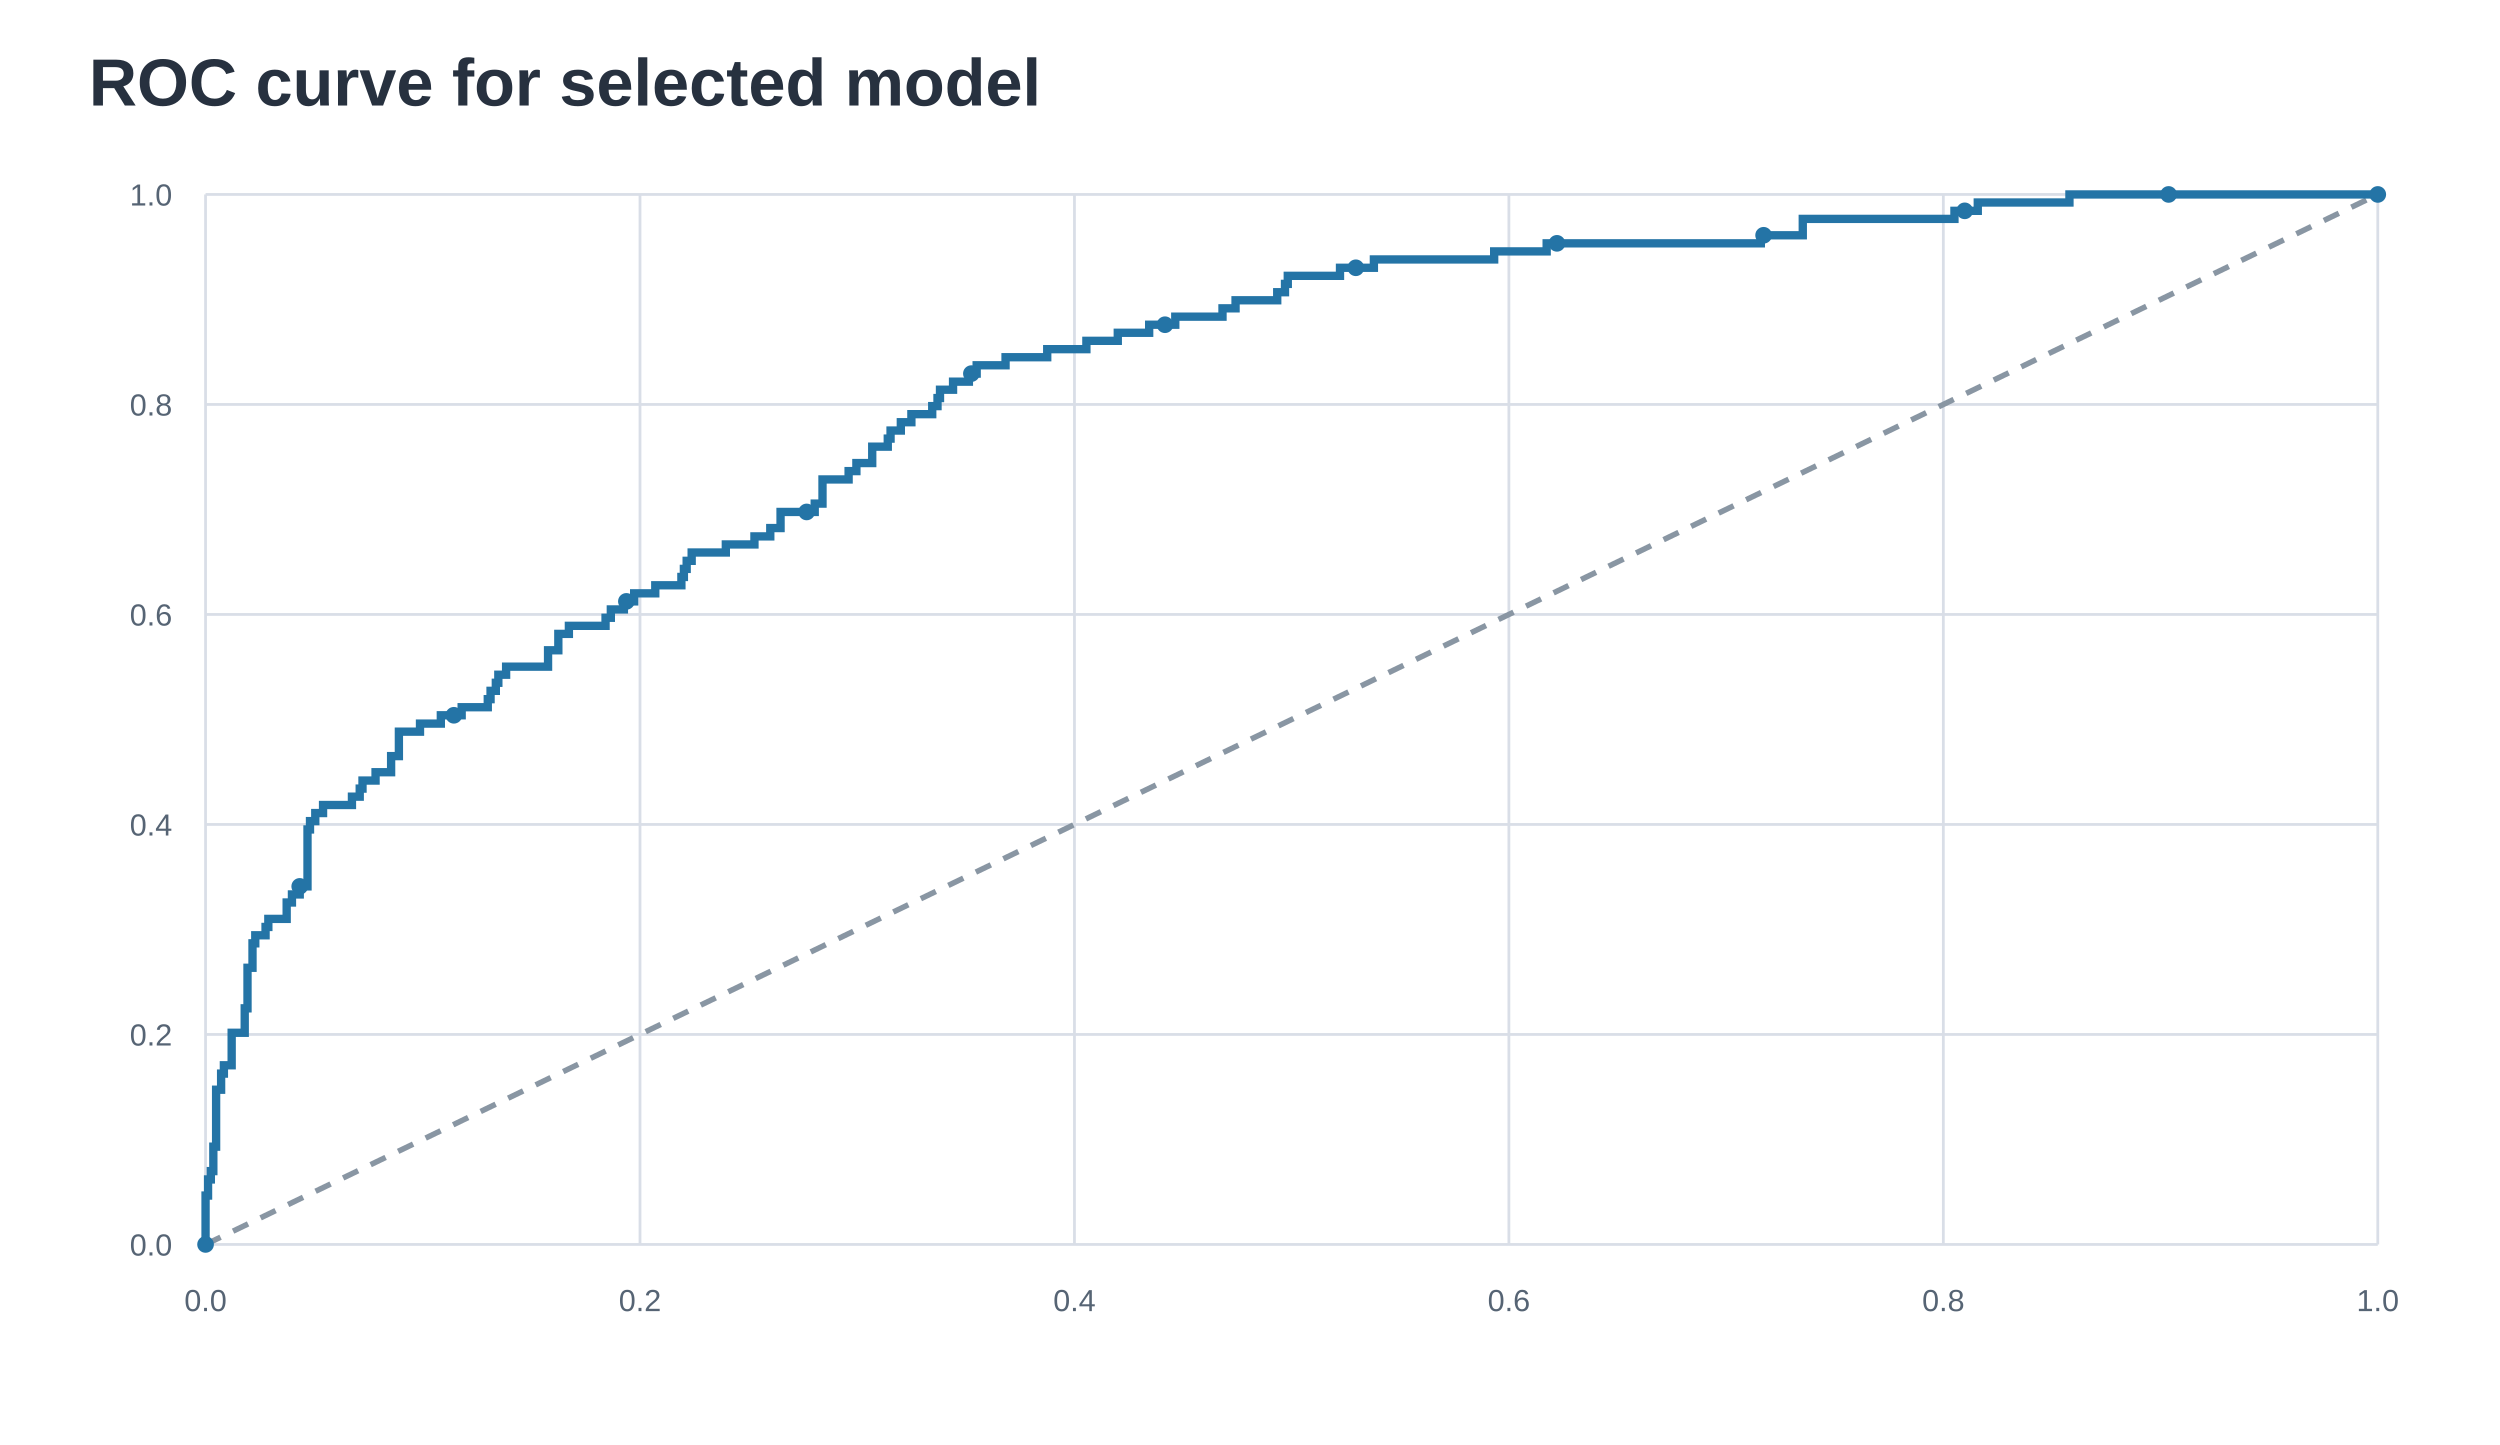
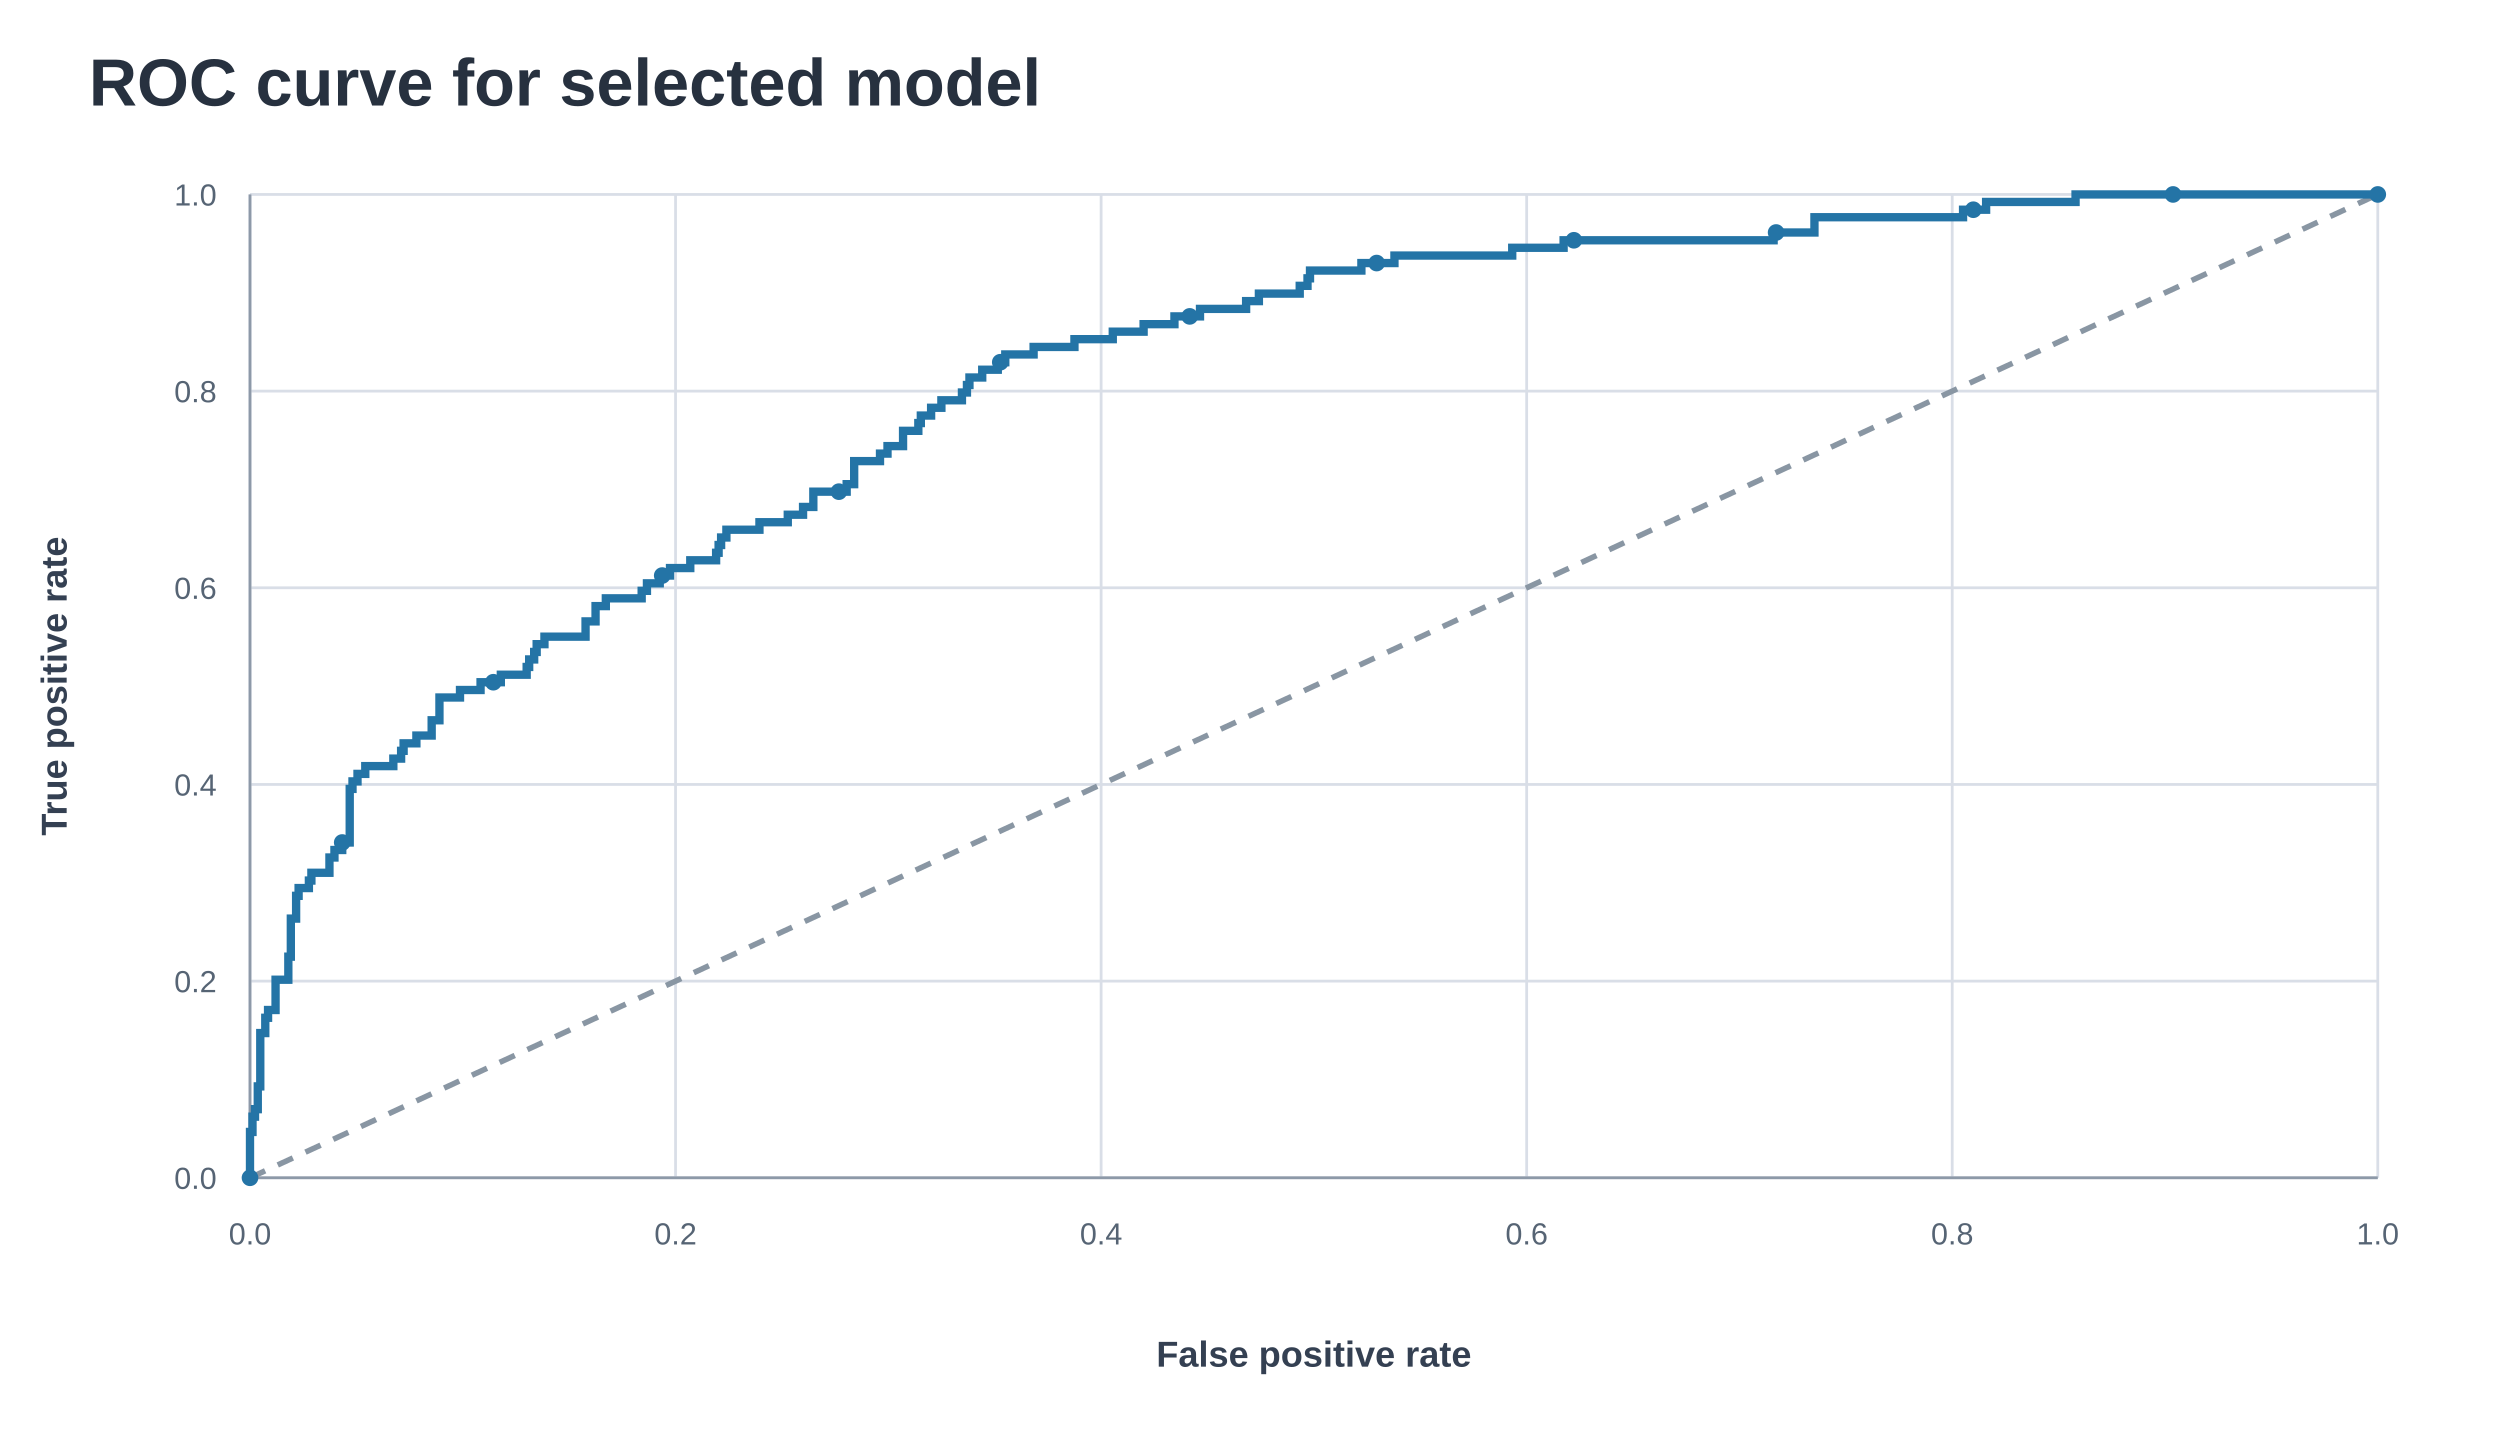
<svg xmlns="http://www.w3.org/2000/svg" width="900" height="520" viewBox="0 0 900 520">
-   <style>text{font-family:Arial,Helvetica,sans-serif;fill:#27313f}.title{font-size:24px;font-weight:700}.label{font-size:13px}.small{font-size:11px;fill:#566474}.axis{stroke:#8d99a8;stroke-width:1}.grid{stroke:#d9dee7;stroke-width:1}</style>
+   <style>text{font-family:Arial,Helvetica,sans-serif;fill:#27313f}.title{font-size:24px;font-weight:700}.label{font-size:13px}.axis-title{font-size:13px;font-weight:700;fill:#344052}.small{font-size:11px;fill:#566474}.axis{stroke:#8d99a8;stroke-width:1}.grid{stroke:#d9dee7;stroke-width:1}</style>
  <text x="32.0" y="38.0" class="title" text-anchor="start">ROC curve for selected model</text>
-   <line x1="74.0" y1="70" x2="74.0" y2="448" class="grid" />
-   <line x1="74" y1="448.0" x2="856" y2="448.0" class="grid" />
-   <text x="74.0" y="472.0" class="small" text-anchor="middle">0.0</text>
-   <text x="62.0" y="452.0" class="small" text-anchor="end">0.0</text>
-   <line x1="230.4" y1="70" x2="230.4" y2="448" class="grid" />
-   <line x1="74" y1="372.4" x2="856" y2="372.4" class="grid" />
-   <text x="230.4" y="472.0" class="small" text-anchor="middle">0.2</text>
-   <text x="62.0" y="376.4" class="small" text-anchor="end">0.2</text>
-   <line x1="386.8" y1="70" x2="386.8" y2="448" class="grid" />
-   <line x1="74" y1="296.8" x2="856" y2="296.8" class="grid" />
-   <text x="386.8" y="472.0" class="small" text-anchor="middle">0.4</text>
-   <text x="62.0" y="300.8" class="small" text-anchor="end">0.4</text>
-   <line x1="543.2" y1="70" x2="543.2" y2="448" class="grid" />
-   <line x1="74" y1="221.2" x2="856" y2="221.2" class="grid" />
-   <text x="543.2" y="472.0" class="small" text-anchor="middle">0.6</text>
-   <text x="62.0" y="225.2" class="small" text-anchor="end">0.6</text>
-   <line x1="699.6" y1="70" x2="699.6" y2="448" class="grid" />
-   <line x1="74" y1="145.6" x2="856" y2="145.6" class="grid" />
-   <text x="699.6" y="472.0" class="small" text-anchor="middle">0.8</text>
-   <text x="62.0" y="149.6" class="small" text-anchor="end">0.8</text>
-   <line x1="856.0" y1="70" x2="856.0" y2="448" class="grid" />
-   <line x1="74" y1="70.0" x2="856" y2="70.0" class="grid" />
-   <text x="856.0" y="472.0" class="small" text-anchor="middle">1.0</text>
-   <text x="62.0" y="74.0" class="small" text-anchor="end">1.0</text>
-   <line x1="74" y1="448" x2="856" y2="70" stroke="#8996a3" stroke-width="2" stroke-dasharray="6 5" />
-   <polyline fill="none" stroke="#2474a6" stroke-width="3" points="74.0,448.0 74.0,445.1 74.0,442.1 74.0,439.2 74.0,436.3 74.0,433.3 74.0,430.4 74.9,430.4 74.9,427.5 74.9,424.6 75.9,424.6 75.9,421.6 76.8,421.6 76.8,418.7 76.8,415.8 76.8,412.8 77.8,412.8 77.8,409.9 77.8,407.0 77.8,404.0 77.8,401.1 77.8,398.2 77.8,395.3 77.8,392.3 78.7,392.3 79.6,392.3 79.6,389.4 79.6,386.5 80.6,386.5 80.6,383.5 81.5,383.5 82.5,383.5 83.4,383.5 83.4,380.6 83.4,377.7 83.4,374.7 83.4,371.8 84.4,371.8 85.3,371.8 86.2,371.8 87.2,371.8 88.1,371.8 88.1,368.9 88.1,366.0 88.1,363.0 89.1,363.0 89.1,360.1 89.1,357.2 89.1,354.2 89.1,351.3 89.1,348.4 90.0,348.4 90.9,348.4 90.9,345.4 90.9,342.5 90.9,339.6 91.9,339.6 91.9,336.7 92.8,336.7 93.8,336.7 94.7,336.7 95.6,336.7 95.6,333.7 96.6,333.7 96.6,330.8 97.5,330.8 98.5,330.8 99.4,330.8 100.3,330.8 101.3,330.8 102.2,330.8 103.2,330.8 103.2,327.9 103.2,324.9 104.1,324.9 105.1,324.9 105.1,322.0 106.0,322.0 106.9,322.0 107.9,322.0 107.9,319.1 108.8,319.1 109.8,319.1 110.7,319.1 110.7,316.1 110.7,313.2 110.7,310.3 110.7,307.3 110.7,304.4 110.7,301.5 110.7,298.6 111.6,298.6 111.6,295.6 112.6,295.6 113.5,295.6 113.5,292.7 114.5,292.7 115.4,292.7 116.3,292.7 116.3,289.8 117.3,289.8 118.2,289.8 119.2,289.8 120.1,289.8 121.1,289.8 122.0,289.8 122.9,289.8 123.9,289.8 124.8,289.8 125.8,289.8 126.7,289.8 126.7,286.8 127.6,286.8 128.6,286.8 129.5,286.8 129.5,283.9 130.5,283.9 130.5,281.0 131.4,281.0 132.3,281.0 133.3,281.0 134.2,281.0 135.2,281.0 135.2,278.0 136.1,278.0 137.0,278.0 138.0,278.0 138.9,278.0 139.9,278.0 140.8,278.0 140.8,275.1 140.8,272.2 141.8,272.2 142.7,272.2 143.6,272.2 143.6,269.3 143.6,266.3 143.6,263.4 144.6,263.4 145.5,263.4 146.5,263.4 147.4,263.4 148.3,263.4 149.3,263.4 150.2,263.4 151.2,263.4 151.2,260.5 152.1,260.5 153.0,260.5 154.0,260.5 154.9,260.5 155.9,260.5 156.8,260.5 157.8,260.5 158.7,260.5 158.7,257.5 159.6,257.5 160.6,257.5 161.5,257.5 162.5,257.5 163.4,257.5 164.3,257.5 165.3,257.5 166.2,257.5 166.2,254.6 167.2,254.6 168.1,254.6 169.0,254.6 170.0,254.6 170.9,254.6 171.9,254.6 172.8,254.6 173.7,254.6 174.7,254.6 175.6,254.6 175.6,251.7 176.6,251.7 176.6,248.7 177.5,248.7 178.5,248.7 178.5,245.8 179.4,245.8 179.4,242.9 180.3,242.9 181.3,242.9 182.2,242.9 182.2,240.0 183.2,240.0 184.1,240.0 185.0,240.0 186.0,240.0 186.9,240.0 187.9,240.0 188.8,240.0 189.7,240.0 190.7,240.0 191.6,240.0 192.6,240.0 193.5,240.0 194.5,240.0 195.4,240.0 196.3,240.0 197.3,240.0 197.3,237.0 197.3,234.1 198.2,234.1 199.2,234.1 200.1,234.1 201.0,234.1 201.0,231.2 201.0,228.2 202.0,228.2 202.9,228.2 203.9,228.2 204.8,228.2 204.8,225.3 205.7,225.3 206.7,225.3 207.6,225.3 208.6,225.3 209.5,225.3 210.5,225.3 211.4,225.3 212.3,225.3 213.3,225.3 214.2,225.3 215.2,225.3 216.1,225.3 217.0,225.3 218.0,225.3 218.0,222.4 218.9,222.4 219.9,222.4 219.9,219.4 220.8,219.4 221.7,219.4 222.7,219.4 223.6,219.4 224.6,219.4 224.6,216.5 225.5,216.5 226.4,216.5 227.4,216.5 228.3,216.5 228.3,213.6 229.3,213.6 230.2,213.6 231.2,213.6 232.1,213.6 233.0,213.6 234.0,213.6 234.9,213.6 235.9,213.6 235.9,210.7 236.8,210.7 237.7,210.7 238.7,210.7 239.6,210.7 240.6,210.7 241.5,210.7 242.4,210.7 243.4,210.7 244.3,210.7 245.3,210.7 245.3,207.7 246.2,207.7 246.2,204.8 247.2,204.8 247.2,201.9 248.1,201.9 249.0,201.9 249.0,198.9 250.0,198.9 250.9,198.9 251.9,198.9 252.8,198.9 253.7,198.9 254.7,198.9 255.6,198.9 256.6,198.9 257.5,198.9 258.4,198.9 259.4,198.9 260.3,198.9 261.3,198.9 261.3,196.0 262.2,196.0 263.1,196.0 264.1,196.0 265.0,196.0 266.0,196.0 266.9,196.0 267.9,196.0 268.8,196.0 269.7,196.0 270.7,196.0 271.6,196.0 271.6,193.1 272.6,193.1 273.5,193.1 274.4,193.1 275.4,193.1 276.3,193.1 277.3,193.1 277.3,190.1 278.2,190.1 279.1,190.1 280.1,190.1 281.0,190.1 281.0,187.2 281.0,184.3 282.0,184.3 282.9,184.3 283.9,184.3 284.8,184.3 285.7,184.3 286.7,184.3 287.6,184.3 288.6,184.3 289.5,184.3 290.4,184.3 291.4,184.3 292.3,184.3 293.3,184.3 293.3,181.3 294.2,181.3 295.1,181.3 296.1,181.3 296.1,178.4 296.1,175.5 296.1,172.6 297.0,172.6 298.0,172.6 298.9,172.6 299.8,172.6 300.8,172.6 301.7,172.6 302.7,172.6 303.6,172.6 304.6,172.6 305.5,172.6 305.5,169.6 306.4,169.6 307.4,169.6 308.3,169.6 308.3,166.7 309.3,166.7 310.2,166.7 311.1,166.7 312.1,166.7 313.0,166.7 314.0,166.7 314.0,163.8 314.0,160.8 314.9,160.8 315.8,160.8 316.8,160.8 317.7,160.8 318.7,160.8 319.6,160.8 319.6,157.9 320.6,157.9 320.6,155.0 321.5,155.0 322.4,155.0 323.4,155.0 324.3,155.0 324.3,152.0 325.3,152.0 326.2,152.0 327.1,152.0 328.1,152.0 328.1,149.1 329.0,149.1 330.0,149.1 330.9,149.1 331.8,149.1 332.8,149.1 333.7,149.1 334.7,149.1 335.6,149.1 335.6,146.2 336.5,146.2 337.5,146.2 337.5,143.3 338.4,143.3 338.4,140.3 339.4,140.3 340.3,140.3 341.3,140.3 342.2,140.3 343.1,140.3 343.1,137.4 344.1,137.4 345.0,137.4 346.0,137.4 346.9,137.4 347.8,137.4 348.8,137.4 348.8,134.5 349.7,134.5 350.7,134.5 351.6,134.5 351.6,131.5 352.5,131.5 353.5,131.5 354.4,131.5 355.4,131.5 356.3,131.5 357.3,131.5 358.2,131.5 359.1,131.5 360.1,131.5 361.0,131.5 362.0,131.5 362.0,128.6 362.9,128.6 363.8,128.6 364.8,128.6 365.7,128.6 366.7,128.6 367.6,128.6 368.5,128.6 369.5,128.6 370.4,128.6 371.4,128.6 372.3,128.6 373.2,128.6 374.2,128.6 375.1,128.6 376.1,128.6 377.0,128.6 377.0,125.7 378.0,125.7 378.9,125.7 379.8,125.7 380.8,125.7 381.7,125.7 382.7,125.7 383.6,125.7 384.5,125.7 385.5,125.7 386.4,125.7 387.4,125.7 388.3,125.7 389.2,125.7 390.2,125.7 391.1,125.7 391.1,122.7 392.1,122.7 393.0,122.7 394.0,122.7 394.9,122.7 395.8,122.7 396.8,122.7 397.7,122.7 398.7,122.7 399.6,122.7 400.5,122.7 401.5,122.7 402.4,122.7 402.4,119.8 403.4,119.8 404.3,119.8 405.2,119.8 406.2,119.8 407.1,119.8 408.1,119.8 409.0,119.8 409.9,119.8 410.9,119.8 411.8,119.8 412.8,119.8 413.7,119.8 413.7,116.9 414.7,116.9 415.6,116.9 416.5,116.9 417.5,116.9 418.4,116.9 419.4,116.9 420.3,116.9 421.2,116.9 422.2,116.9 423.1,116.9 423.1,114.0 424.1,114.0 425.0,114.0 425.9,114.0 426.9,114.0 427.8,114.0 428.8,114.0 429.7,114.0 430.7,114.0 431.6,114.0 432.5,114.0 433.5,114.0 434.4,114.0 435.4,114.0 436.3,114.0 437.2,114.0 438.2,114.0 439.1,114.0 440.1,114.0 440.1,111.0 441.0,111.0 441.9,111.0 442.9,111.0 443.8,111.0 444.8,111.0 444.8,108.1 445.7,108.1 446.6,108.1 447.6,108.1 448.5,108.1 449.5,108.1 450.4,108.1 451.4,108.1 452.3,108.1 453.2,108.1 454.2,108.1 455.1,108.1 456.1,108.1 457.0,108.1 457.9,108.1 458.9,108.1 459.8,108.1 459.8,105.2 460.8,105.2 461.7,105.2 462.6,105.2 462.6,102.2 463.6,102.2 463.6,99.3 464.5,99.3 465.5,99.3 466.4,99.3 467.4,99.3 468.3,99.3 469.2,99.3 470.2,99.3 471.1,99.3 472.1,99.3 473.0,99.3 473.9,99.3 474.9,99.3 475.8,99.3 476.8,99.3 477.7,99.3 478.6,99.3 479.6,99.3 480.5,99.3 481.5,99.3 482.4,99.3 482.4,96.4 483.4,96.4 484.3,96.4 485.2,96.4 486.2,96.4 487.1,96.4 488.1,96.4 489.0,96.4 489.9,96.4 490.9,96.4 491.8,96.4 492.8,96.4 493.7,96.4 494.6,96.4 494.6,93.4 495.6,93.4 496.5,93.4 497.5,93.4 498.4,93.4 499.3,93.4 500.3,93.4 501.2,93.4 502.2,93.4 503.1,93.4 504.1,93.4 505.0,93.4 505.9,93.4 506.9,93.4 507.8,93.4 508.8,93.4 509.7,93.4 510.6,93.4 511.6,93.4 512.5,93.4 513.5,93.4 514.4,93.4 515.3,93.4 516.3,93.4 517.2,93.4 518.2,93.4 519.1,93.4 520.1,93.4 521.0,93.4 521.9,93.4 522.9,93.4 523.8,93.4 524.8,93.4 525.7,93.4 526.6,93.4 527.6,93.4 528.5,93.4 529.5,93.4 530.4,93.4 531.3,93.4 532.3,93.4 533.2,93.4 534.2,93.4 535.1,93.4 536.0,93.4 537.0,93.4 537.9,93.4 537.9,90.5 538.9,90.5 539.8,90.5 540.8,90.5 541.7,90.5 542.6,90.5 543.6,90.5 544.5,90.5 545.5,90.5 546.4,90.5 547.3,90.5 548.3,90.5 549.2,90.5 550.2,90.5 551.1,90.5 552.0,90.5 553.0,90.5 553.9,90.5 554.9,90.5 555.8,90.5 556.8,90.5 556.8,87.6 557.7,87.6 558.6,87.6 559.6,87.6 560.5,87.6 561.5,87.6 562.4,87.6 563.3,87.6 564.3,87.6 565.2,87.6 566.2,87.6 567.1,87.6 568.0,87.6 569.0,87.6 569.9,87.6 570.9,87.6 571.8,87.6 572.7,87.6 573.7,87.6 574.6,87.6 575.6,87.6 576.5,87.6 577.5,87.6 578.4,87.6 579.3,87.6 580.3,87.6 581.2,87.6 582.2,87.6 583.1,87.6 584.0,87.6 585.0,87.6 585.9,87.6 586.9,87.6 587.8,87.6 588.7,87.6 589.7,87.6 590.6,87.6 591.6,87.6 592.5,87.6 593.5,87.6 594.4,87.6 595.3,87.6 596.3,87.6 597.2,87.6 598.2,87.6 599.1,87.6 600.0,87.6 601.0,87.6 601.9,87.6 602.9,87.6 603.8,87.6 604.7,87.6 605.7,87.6 606.6,87.6 607.6,87.6 608.5,87.6 609.4,87.6 610.4,87.6 611.3,87.6 612.3,87.6 613.2,87.6 614.2,87.6 615.1,87.6 616.0,87.6 617.0,87.6 617.9,87.6 618.9,87.6 619.8,87.6 620.7,87.6 621.7,87.6 622.6,87.6 623.6,87.6 624.5,87.6 625.4,87.6 626.4,87.6 627.3,87.6 628.3,87.6 629.2,87.6 630.2,87.6 631.1,87.6 632.0,87.6 633.0,87.6 633.9,87.6 633.9,84.7 634.9,84.7 635.8,84.7 636.7,84.7 637.7,84.7 638.6,84.7 639.6,84.7 640.5,84.7 641.4,84.7 642.4,84.7 643.3,84.7 644.3,84.7 645.2,84.7 646.1,84.7 647.1,84.7 648.0,84.7 649.0,84.7 649.0,81.7 649.0,78.8 649.9,78.8 650.9,78.8 651.8,78.8 652.7,78.8 653.7,78.8 654.6,78.8 655.6,78.8 656.5,78.8 657.4,78.8 658.4,78.8 659.3,78.8 660.3,78.8 661.2,78.8 662.1,78.8 663.1,78.8 664.0,78.8 665.0,78.8 665.9,78.8 666.9,78.8 667.8,78.8 668.7,78.8 669.7,78.8 670.6,78.8 671.6,78.8 672.5,78.8 673.4,78.8 674.4,78.8 675.3,78.8 676.3,78.8 677.2,78.8 678.1,78.8 679.1,78.8 680.0,78.8 681.0,78.8 681.9,78.8 682.8,78.8 683.8,78.8 684.7,78.8 685.7,78.8 686.6,78.8 687.6,78.8 688.5,78.8 689.4,78.8 690.4,78.8 691.3,78.8 692.3,78.8 693.2,78.8 694.1,78.8 695.1,78.8 696.0,78.8 697.0,78.8 697.9,78.8 698.8,78.8 699.8,78.8 700.7,78.8 701.7,78.8 702.6,78.8 703.6,78.8 703.6,75.9 704.5,75.9 705.4,75.9 706.4,75.9 707.3,75.9 708.3,75.9 709.2,75.9 710.1,75.9 711.1,75.9 712.0,75.9 712.0,72.9 713.0,72.9 713.9,72.9 714.8,72.9 715.8,72.9 716.7,72.9 717.7,72.9 718.6,72.9 719.5,72.9 720.5,72.9 721.4,72.9 722.4,72.9 723.3,72.9 724.3,72.9 725.2,72.9 726.1,72.9 727.1,72.9 728.0,72.9 729.0,72.9 729.9,72.9 730.8,72.9 731.8,72.9 732.7,72.9 733.7,72.9 734.6,72.9 735.5,72.9 736.5,72.9 737.4,72.9 738.4,72.9 739.3,72.9 740.3,72.9 741.2,72.9 742.1,72.9 743.1,72.9 744.0,72.9 745.0,72.9 745.0,70.0 745.9,70.0 746.8,70.0 747.8,70.0 748.7,70.0 749.7,70.0 750.6,70.0 751.5,70.0 752.5,70.0 753.4,70.0 754.4,70.0 755.3,70.0 756.3,70.0 757.2,70.0 758.1,70.0 759.1,70.0 760.0,70.0 761.0,70.0 761.9,70.0 762.8,70.0 763.8,70.0 764.7,70.0 765.7,70.0 766.6,70.0 767.5,70.0 768.5,70.0 769.4,70.0 770.4,70.0 771.3,70.0 772.2,70.0 773.2,70.0 774.1,70.0 775.1,70.0 776.0,70.0 777.0,70.0 777.9,70.0 778.8,70.0 779.8,70.0 780.7,70.0 781.7,70.0 782.6,70.0 783.5,70.0 784.5,70.0 785.4,70.0 786.4,70.0 787.3,70.0 788.2,70.0 789.2,70.0 790.1,70.0 791.1,70.0 792.0,70.0 793.0,70.0 793.9,70.0 794.8,70.0 795.8,70.0 796.7,70.0 797.7,70.0 798.6,70.0 799.5,70.0 800.5,70.0 801.4,70.0 802.4,70.0 803.3,70.0 804.2,70.0 805.2,70.0 806.1,70.0 807.1,70.0 808.0,70.0 808.9,70.0 809.9,70.0 810.8,70.0 811.8,70.0 812.7,70.0 813.7,70.0 814.6,70.0 815.5,70.0 816.5,70.0 817.4,70.0 818.4,70.0 819.3,70.0 820.2,70.0 821.2,70.0 822.1,70.0 823.1,70.0 824.0,70.0 824.9,70.0 825.9,70.0 826.8,70.0 827.8,70.0 828.7,70.0 829.7,70.0 830.6,70.0 831.5,70.0 832.5,70.0 833.4,70.0 834.4,70.0 835.3,70.0 836.2,70.0 837.2,70.0 838.1,70.0 839.1,70.0 840.0,70.0 840.9,70.0 841.9,70.0 842.8,70.0 843.8,70.0 844.7,70.0 845.6,70.0 846.6,70.0 847.5,70.0 848.5,70.0 849.4,70.0 850.4,70.0 851.3,70.0 852.2,70.0 853.2,70.0 854.1,70.0 855.1,70.0 856.0,70.0 856.0,70.0" />
-   <circle cx="74.0" cy="448.0" r="3" fill="#2474a6" />
-   <circle cx="107.9" cy="319.1" r="3" fill="#2474a6" />
-   <circle cx="163.4" cy="257.5" r="3" fill="#2474a6" />
-   <circle cx="225.5" cy="216.5" r="3" fill="#2474a6" />
-   <circle cx="290.4" cy="184.3" r="3" fill="#2474a6" />
-   <circle cx="349.7" cy="134.5" r="3" fill="#2474a6" />
-   <circle cx="419.4" cy="116.9" r="3" fill="#2474a6" />
-   <circle cx="488.1" cy="96.4" r="3" fill="#2474a6" />
-   <circle cx="560.5" cy="87.6" r="3" fill="#2474a6" />
-   <circle cx="634.9" cy="84.7" r="3" fill="#2474a6" />
-   <circle cx="707.3" cy="75.9" r="3" fill="#2474a6" />
-   <circle cx="780.7" cy="70.0" r="3" fill="#2474a6" />
+   <line x1="90.0" y1="70" x2="90.0" y2="424" class="grid" />
+   <line x1="90" y1="424.0" x2="856" y2="424.0" class="grid" />
+   <text x="90.0" y="448.0" class="small" text-anchor="middle">0.0</text>
+   <text x="78.0" y="428.0" class="small" text-anchor="end">0.0</text>
+   <line x1="243.2" y1="70" x2="243.2" y2="424" class="grid" />
+   <line x1="90" y1="353.2" x2="856" y2="353.2" class="grid" />
+   <text x="243.2" y="448.0" class="small" text-anchor="middle">0.2</text>
+   <text x="78.0" y="357.2" class="small" text-anchor="end">0.2</text>
+   <line x1="396.4" y1="70" x2="396.4" y2="424" class="grid" />
+   <line x1="90" y1="282.4" x2="856" y2="282.4" class="grid" />
+   <text x="396.4" y="448.0" class="small" text-anchor="middle">0.4</text>
+   <text x="78.0" y="286.4" class="small" text-anchor="end">0.4</text>
+   <line x1="549.6" y1="70" x2="549.6" y2="424" class="grid" />
+   <line x1="90" y1="211.6" x2="856" y2="211.6" class="grid" />
+   <text x="549.6" y="448.0" class="small" text-anchor="middle">0.6</text>
+   <text x="78.0" y="215.6" class="small" text-anchor="end">0.6</text>
+   <line x1="702.8" y1="70" x2="702.8" y2="424" class="grid" />
+   <line x1="90" y1="140.8" x2="856" y2="140.8" class="grid" />
+   <text x="702.8" y="448.0" class="small" text-anchor="middle">0.8</text>
+   <text x="78.0" y="144.8" class="small" text-anchor="end">0.8</text>
+   <line x1="856.0" y1="70" x2="856.0" y2="424" class="grid" />
+   <line x1="90" y1="70.0" x2="856" y2="70.0" class="grid" />
+   <text x="856.0" y="448.0" class="small" text-anchor="middle">1.0</text>
+   <text x="78.0" y="74.0" class="small" text-anchor="end">1.0</text>
+   <line x1="90" y1="424" x2="856" y2="424" class="axis" />
+   <line x1="90" y1="70" x2="90" y2="424" class="axis" />
+   <text x="24.0" y="247.0" class="axis-title" text-anchor="middle" transform="rotate(-90 24.0 247.0)">True positive rate</text>
+   <text x="473.0" y="492.0" class="axis-title" text-anchor="middle">False positive rate</text>
+   <line x1="90" y1="424" x2="856" y2="70" stroke="#8996a3" stroke-width="2" stroke-dasharray="6 5" />
+   <polyline fill="none" stroke="#2474a6" stroke-width="3" points="90.0,424.0 90.0,421.3 90.0,418.5 90.0,415.8 90.0,413.0 90.0,410.3 90.0,407.5 90.9,407.5 90.9,404.8 90.9,402.0 91.8,402.0 91.8,399.3 92.8,399.3 92.8,396.6 92.8,393.8 92.8,391.1 93.7,391.1 93.7,388.3 93.7,385.6 93.7,382.8 93.7,380.1 93.7,377.3 93.7,374.6 93.7,371.9 94.6,371.9 95.5,371.9 95.5,369.1 95.5,366.4 96.5,366.4 96.5,363.6 97.4,363.6 98.3,363.6 99.2,363.6 99.2,360.9 99.2,358.1 99.2,355.4 99.2,352.7 100.1,352.7 101.1,352.7 102.0,352.7 102.9,352.7 103.8,352.7 103.8,349.9 103.8,347.2 103.8,344.4 104.7,344.4 104.7,341.7 104.7,338.9 104.7,336.2 104.7,333.4 104.7,330.7 105.7,330.7 106.6,330.7 106.6,328.0 106.6,325.2 106.6,322.5 107.5,322.5 107.5,319.7 108.4,319.7 109.4,319.7 110.3,319.7 111.2,319.7 111.2,317.0 112.1,317.0 112.1,314.2 113.0,314.2 114.0,314.2 114.9,314.2 115.8,314.2 116.7,314.2 117.7,314.2 118.6,314.2 118.6,311.5 118.6,308.7 119.5,308.7 120.4,308.7 120.4,306.0 121.3,306.0 122.3,306.0 123.2,306.0 123.2,303.3 124.1,303.3 125.0,303.3 125.9,303.3 125.9,300.5 125.9,297.8 125.9,295.0 125.9,292.3 125.9,289.5 125.9,286.8 125.9,284.0 126.9,284.0 126.9,281.3 127.8,281.3 128.7,281.3 128.7,278.6 129.6,278.6 130.6,278.6 131.5,278.6 131.5,275.8 132.4,275.8 133.3,275.8 134.2,275.8 135.2,275.8 136.1,275.8 137.0,275.8 137.9,275.8 138.9,275.8 139.8,275.8 140.7,275.8 141.6,275.8 141.6,273.1 142.5,273.1 143.5,273.1 144.4,273.1 144.4,270.3 145.3,270.3 145.3,267.6 146.2,267.6 147.2,267.6 148.1,267.6 149.0,267.6 149.9,267.6 149.9,264.8 150.8,264.8 151.8,264.8 152.7,264.8 153.6,264.8 154.5,264.8 155.4,264.8 155.4,262.1 155.4,259.3 156.4,259.3 157.3,259.3 158.2,259.3 158.2,256.6 158.2,253.9 158.2,251.1 159.1,251.1 160.1,251.1 161.0,251.1 161.9,251.1 162.8,251.1 163.7,251.1 164.7,251.1 165.6,251.1 165.6,248.4 166.5,248.4 167.4,248.4 168.4,248.4 169.3,248.4 170.2,248.4 171.1,248.4 172.0,248.4 173.0,248.4 173.0,245.6 173.9,245.6 174.8,245.6 175.7,245.6 176.6,245.6 177.6,245.6 178.5,245.6 179.4,245.6 180.3,245.6 180.3,242.9 181.3,242.9 182.2,242.9 183.1,242.9 184.0,242.9 184.9,242.9 185.9,242.9 186.8,242.9 187.7,242.9 188.6,242.9 189.6,242.9 189.6,240.1 190.5,240.1 190.5,237.4 191.4,237.4 192.3,237.4 192.3,234.7 193.2,234.7 193.2,231.9 194.2,231.9 195.1,231.9 196.0,231.9 196.0,229.2 196.9,229.2 197.8,229.2 198.8,229.2 199.7,229.2 200.6,229.2 201.5,229.2 202.5,229.2 203.4,229.2 204.3,229.2 205.2,229.2 206.1,229.2 207.1,229.2 208.0,229.2 208.9,229.2 209.8,229.2 210.8,229.2 210.8,226.4 210.8,223.7 211.7,223.7 212.6,223.7 213.5,223.7 214.4,223.7 214.4,220.9 214.4,218.2 215.4,218.2 216.3,218.2 217.2,218.2 218.1,218.2 218.1,215.4 219.0,215.4 220.0,215.4 220.9,215.4 221.8,215.4 222.7,215.4 223.7,215.4 224.6,215.4 225.5,215.4 226.4,215.4 227.3,215.4 228.3,215.4 229.2,215.4 230.1,215.4 231.0,215.4 231.0,212.7 232.0,212.7 232.9,212.7 232.9,210.0 233.8,210.0 234.7,210.0 235.6,210.0 236.6,210.0 237.5,210.0 237.5,207.2 238.4,207.2 239.3,207.2 240.3,207.2 241.2,207.2 241.2,204.5 242.1,204.5 243.0,204.5 243.9,204.5 244.9,204.5 245.8,204.5 246.7,204.5 247.6,204.5 248.5,204.5 248.5,201.7 249.5,201.7 250.4,201.7 251.3,201.7 252.2,201.7 253.2,201.7 254.1,201.7 255.0,201.7 255.9,201.7 256.8,201.7 257.8,201.7 257.8,199.0 258.7,199.0 258.7,196.2 259.6,196.2 259.6,193.5 260.5,193.5 261.5,193.5 261.5,190.7 262.4,190.7 263.3,190.7 264.2,190.7 265.1,190.7 266.1,190.7 267.0,190.7 267.9,190.7 268.8,190.7 269.7,190.7 270.7,190.7 271.6,190.7 272.5,190.7 273.4,190.7 273.4,188.0 274.4,188.0 275.3,188.0 276.2,188.0 277.1,188.0 278.0,188.0 279.0,188.0 279.9,188.0 280.8,188.0 281.7,188.0 282.7,188.0 283.6,188.0 283.6,185.3 284.5,185.3 285.4,185.3 286.3,185.3 287.3,185.3 288.2,185.3 289.1,185.3 289.1,182.5 290.0,182.5 290.9,182.5 291.9,182.5 292.8,182.5 292.8,179.8 292.8,177.0 293.7,177.0 294.6,177.0 295.6,177.0 296.5,177.0 297.4,177.0 298.3,177.0 299.2,177.0 300.2,177.0 301.1,177.0 302.0,177.0 302.9,177.0 303.9,177.0 304.8,177.0 304.8,174.3 305.7,174.3 306.6,174.3 307.5,174.3 307.5,171.5 307.5,168.8 307.5,166.0 308.5,166.0 309.4,166.0 310.3,166.0 311.2,166.0 312.1,166.0 313.1,166.0 314.0,166.0 314.9,166.0 315.8,166.0 316.8,166.0 316.8,163.3 317.7,163.3 318.6,163.3 319.5,163.3 319.5,160.6 320.4,160.6 321.4,160.6 322.3,160.6 323.2,160.6 324.1,160.6 325.1,160.6 325.1,157.8 325.1,155.1 326.0,155.1 326.9,155.1 327.8,155.1 328.7,155.1 329.7,155.1 330.6,155.1 330.6,152.3 331.5,152.3 331.5,149.6 332.4,149.6 333.4,149.6 334.3,149.6 335.2,149.6 335.2,146.8 336.1,146.8 337.0,146.8 338.0,146.8 338.9,146.8 338.9,144.1 339.8,144.1 340.7,144.1 341.6,144.1 342.6,144.1 343.5,144.1 344.4,144.1 345.3,144.1 346.3,144.1 346.3,141.3 347.2,141.3 348.1,141.3 348.1,138.6 349.0,138.6 349.0,135.9 349.9,135.9 350.9,135.9 351.8,135.9 352.7,135.9 353.6,135.9 353.6,133.1 354.6,133.1 355.5,133.1 356.4,133.1 357.3,133.1 358.2,133.1 359.2,133.1 359.2,130.4 360.1,130.4 361.0,130.4 361.9,130.4 361.9,127.6 362.8,127.6 363.8,127.6 364.7,127.6 365.6,127.6 366.5,127.6 367.5,127.6 368.4,127.6 369.3,127.6 370.2,127.6 371.1,127.6 372.1,127.6 372.1,124.9 373.0,124.9 373.9,124.9 374.8,124.9 375.8,124.9 376.7,124.9 377.6,124.9 378.5,124.9 379.4,124.9 380.4,124.9 381.3,124.9 382.2,124.9 383.1,124.9 384.0,124.9 385.0,124.9 385.9,124.9 386.8,124.9 386.8,122.1 387.7,122.1 388.7,122.1 389.6,122.1 390.5,122.1 391.4,122.1 392.3,122.1 393.3,122.1 394.2,122.1 395.1,122.1 396.0,122.1 397.0,122.1 397.9,122.1 398.8,122.1 399.7,122.1 400.6,122.1 400.6,119.4 401.6,119.4 402.5,119.4 403.4,119.4 404.3,119.4 405.2,119.4 406.2,119.4 407.1,119.4 408.0,119.4 408.9,119.4 409.9,119.4 410.8,119.4 411.7,119.4 411.7,116.7 412.6,116.7 413.5,116.7 414.5,116.7 415.4,116.7 416.3,116.7 417.2,116.7 418.2,116.7 419.1,116.7 420.0,116.7 420.9,116.7 421.8,116.7 422.8,116.7 422.8,113.9 423.7,113.9 424.6,113.9 425.5,113.9 426.5,113.9 427.4,113.9 428.3,113.9 429.2,113.9 430.1,113.9 431.1,113.9 432.0,113.9 432.0,111.2 432.9,111.2 433.8,111.2 434.7,111.2 435.7,111.2 436.6,111.2 437.5,111.2 438.4,111.2 439.4,111.2 440.3,111.2 441.2,111.2 442.1,111.2 443.0,111.2 444.0,111.2 444.9,111.2 445.8,111.2 446.7,111.2 447.7,111.2 448.6,111.2 448.6,108.4 449.5,108.4 450.4,108.4 451.3,108.4 452.3,108.4 453.2,108.4 453.2,105.7 454.1,105.7 455.0,105.7 455.9,105.7 456.9,105.7 457.8,105.7 458.7,105.7 459.6,105.7 460.6,105.7 461.5,105.7 462.4,105.7 463.3,105.7 464.2,105.7 465.2,105.7 466.1,105.7 467.0,105.7 467.9,105.7 467.9,102.9 468.9,102.9 469.8,102.9 470.7,102.9 470.7,100.2 471.6,100.2 471.6,97.4 472.5,97.4 473.5,97.4 474.4,97.4 475.3,97.4 476.2,97.4 477.1,97.4 478.1,97.4 479.0,97.4 479.9,97.4 480.8,97.4 481.8,97.4 482.7,97.4 483.6,97.4 484.5,97.4 485.4,97.4 486.4,97.4 487.3,97.4 488.2,97.4 489.1,97.4 490.1,97.4 490.1,94.7 491.0,94.7 491.9,94.7 492.8,94.7 493.7,94.7 494.7,94.7 495.6,94.7 496.5,94.7 497.4,94.7 498.3,94.7 499.3,94.7 500.2,94.7 501.1,94.7 502.0,94.7 502.0,92.0 503.0,92.0 503.9,92.0 504.8,92.0 505.7,92.0 506.6,92.0 507.6,92.0 508.5,92.0 509.4,92.0 510.3,92.0 511.3,92.0 512.2,92.0 513.1,92.0 514.0,92.0 514.9,92.0 515.9,92.0 516.8,92.0 517.7,92.0 518.6,92.0 519.5,92.0 520.5,92.0 521.4,92.0 522.3,92.0 523.2,92.0 524.2,92.0 525.1,92.0 526.0,92.0 526.9,92.0 527.8,92.0 528.8,92.0 529.7,92.0 530.6,92.0 531.5,92.0 532.5,92.0 533.4,92.0 534.3,92.0 535.2,92.0 536.1,92.0 537.1,92.0 538.0,92.0 538.9,92.0 539.8,92.0 540.8,92.0 541.7,92.0 542.6,92.0 543.5,92.0 544.4,92.0 544.4,89.2 545.4,89.2 546.3,89.2 547.2,89.2 548.1,89.2 549.0,89.2 550.0,89.2 550.9,89.2 551.8,89.2 552.7,89.2 553.7,89.2 554.6,89.2 555.5,89.2 556.4,89.2 557.3,89.2 558.3,89.2 559.2,89.2 560.1,89.2 561.0,89.2 562.0,89.2 562.9,89.2 562.9,86.5 563.8,86.5 564.7,86.5 565.6,86.5 566.6,86.5 567.5,86.5 568.4,86.5 569.3,86.5 570.2,86.5 571.2,86.5 572.1,86.5 573.0,86.5 573.9,86.5 574.9,86.5 575.8,86.5 576.7,86.5 577.6,86.5 578.5,86.5 579.5,86.5 580.4,86.5 581.3,86.5 582.2,86.5 583.2,86.5 584.1,86.5 585.0,86.5 585.9,86.5 586.8,86.5 587.8,86.5 588.7,86.5 589.6,86.5 590.5,86.5 591.4,86.5 592.4,86.5 593.3,86.5 594.2,86.5 595.1,86.5 596.1,86.5 597.0,86.5 597.9,86.5 598.8,86.5 599.7,86.5 600.7,86.5 601.6,86.5 602.5,86.5 603.4,86.5 604.4,86.5 605.3,86.5 606.2,86.5 607.1,86.5 608.0,86.5 609.0,86.5 609.9,86.5 610.8,86.5 611.7,86.5 612.6,86.5 613.6,86.5 614.5,86.5 615.4,86.5 616.3,86.5 617.3,86.5 618.2,86.5 619.1,86.5 620.0,86.5 620.9,86.5 621.9,86.5 622.8,86.5 623.7,86.5 624.6,86.5 625.6,86.5 626.5,86.5 627.4,86.5 628.3,86.5 629.2,86.5 630.2,86.5 631.1,86.5 632.0,86.5 632.9,86.5 633.9,86.5 634.8,86.5 635.7,86.5 636.6,86.5 637.5,86.5 638.5,86.5 638.5,83.7 639.4,83.7 640.3,83.7 641.2,83.7 642.1,83.7 643.1,83.7 644.0,83.7 644.9,83.7 645.8,83.7 646.8,83.7 647.7,83.7 648.6,83.7 649.5,83.7 650.4,83.7 651.4,83.7 652.3,83.7 653.2,83.7 653.2,81.0 653.2,78.2 654.1,78.2 655.1,78.2 656.0,78.2 656.9,78.2 657.8,78.2 658.7,78.2 659.7,78.2 660.6,78.2 661.5,78.2 662.4,78.2 663.3,78.2 664.3,78.2 665.2,78.2 666.1,78.2 667.0,78.2 668.0,78.2 668.9,78.2 669.8,78.2 670.7,78.2 671.6,78.2 672.6,78.2 673.5,78.2 674.4,78.2 675.3,78.2 676.3,78.2 677.2,78.2 678.1,78.2 679.0,78.2 679.9,78.2 680.9,78.2 681.8,78.2 682.7,78.2 683.6,78.2 684.5,78.2 685.5,78.2 686.4,78.2 687.3,78.2 688.2,78.2 689.2,78.2 690.1,78.2 691.0,78.2 691.9,78.2 692.8,78.2 693.8,78.2 694.7,78.2 695.6,78.2 696.5,78.2 697.5,78.2 698.4,78.2 699.3,78.2 700.2,78.2 701.1,78.2 702.1,78.2 703.0,78.2 703.9,78.2 704.8,78.2 705.7,78.2 706.7,78.2 706.7,75.5 707.6,75.5 708.5,75.5 709.4,75.5 710.4,75.5 711.3,75.5 712.2,75.5 713.1,75.5 714.0,75.5 715.0,75.5 715.0,72.7 715.9,72.7 716.8,72.7 717.7,72.7 718.7,72.7 719.6,72.7 720.5,72.7 721.4,72.7 722.3,72.7 723.3,72.7 724.2,72.7 725.1,72.7 726.0,72.7 727.0,72.7 727.9,72.7 728.8,72.7 729.7,72.7 730.6,72.7 731.6,72.7 732.5,72.7 733.4,72.7 734.3,72.7 735.2,72.7 736.2,72.7 737.1,72.7 738.0,72.7 738.9,72.7 739.9,72.7 740.8,72.7 741.7,72.7 742.6,72.7 743.5,72.7 744.5,72.7 745.4,72.7 746.3,72.7 747.2,72.7 747.2,70.0 748.2,70.0 749.1,70.0 750.0,70.0 750.9,70.0 751.8,70.0 752.8,70.0 753.7,70.0 754.6,70.0 755.5,70.0 756.4,70.0 757.4,70.0 758.3,70.0 759.2,70.0 760.1,70.0 761.1,70.0 762.0,70.0 762.9,70.0 763.8,70.0 764.7,70.0 765.7,70.0 766.6,70.0 767.5,70.0 768.4,70.0 769.4,70.0 770.3,70.0 771.2,70.0 772.1,70.0 773.0,70.0 774.0,70.0 774.9,70.0 775.8,70.0 776.7,70.0 777.6,70.0 778.6,70.0 779.5,70.0 780.4,70.0 781.3,70.0 782.3,70.0 783.2,70.0 784.1,70.0 785.0,70.0 785.9,70.0 786.9,70.0 787.8,70.0 788.7,70.0 789.6,70.0 790.6,70.0 791.5,70.0 792.4,70.0 793.3,70.0 794.2,70.0 795.2,70.0 796.1,70.0 797.0,70.0 797.9,70.0 798.8,70.0 799.8,70.0 800.7,70.0 801.6,70.0 802.5,70.0 803.5,70.0 804.4,70.0 805.3,70.0 806.2,70.0 807.1,70.0 808.1,70.0 809.0,70.0 809.9,70.0 810.8,70.0 811.8,70.0 812.7,70.0 813.6,70.0 814.5,70.0 815.4,70.0 816.4,70.0 817.3,70.0 818.2,70.0 819.1,70.0 820.1,70.0 821.0,70.0 821.9,70.0 822.8,70.0 823.7,70.0 824.7,70.0 825.6,70.0 826.5,70.0 827.4,70.0 828.3,70.0 829.3,70.0 830.2,70.0 831.1,70.0 832.0,70.0 833.0,70.0 833.9,70.0 834.8,70.0 835.7,70.0 836.6,70.0 837.6,70.0 838.5,70.0 839.4,70.0 840.3,70.0 841.3,70.0 842.2,70.0 843.1,70.0 844.0,70.0 844.9,70.0 845.9,70.0 846.8,70.0 847.7,70.0 848.6,70.0 849.5,70.0 850.5,70.0 851.4,70.0 852.3,70.0 853.2,70.0 854.2,70.0 855.1,70.0 856.0,70.0 856.0,70.0" />
+   <circle cx="90.0" cy="424.0" r="3" fill="#2474a6" />
+   <circle cx="123.2" cy="303.3" r="3" fill="#2474a6" />
+   <circle cx="177.6" cy="245.6" r="3" fill="#2474a6" />
+   <circle cx="238.4" cy="207.2" r="3" fill="#2474a6" />
+   <circle cx="302.0" cy="177.0" r="3" fill="#2474a6" />
+   <circle cx="360.1" cy="130.4" r="3" fill="#2474a6" />
+   <circle cx="428.3" cy="113.9" r="3" fill="#2474a6" />
+   <circle cx="495.6" cy="94.7" r="3" fill="#2474a6" />
+   <circle cx="566.6" cy="86.5" r="3" fill="#2474a6" />
+   <circle cx="639.4" cy="83.7" r="3" fill="#2474a6" />
+   <circle cx="710.4" cy="75.5" r="3" fill="#2474a6" />
+   <circle cx="782.3" cy="70.0" r="3" fill="#2474a6" />
  <circle cx="856.0" cy="70.0" r="3" fill="#2474a6" />
</svg>
